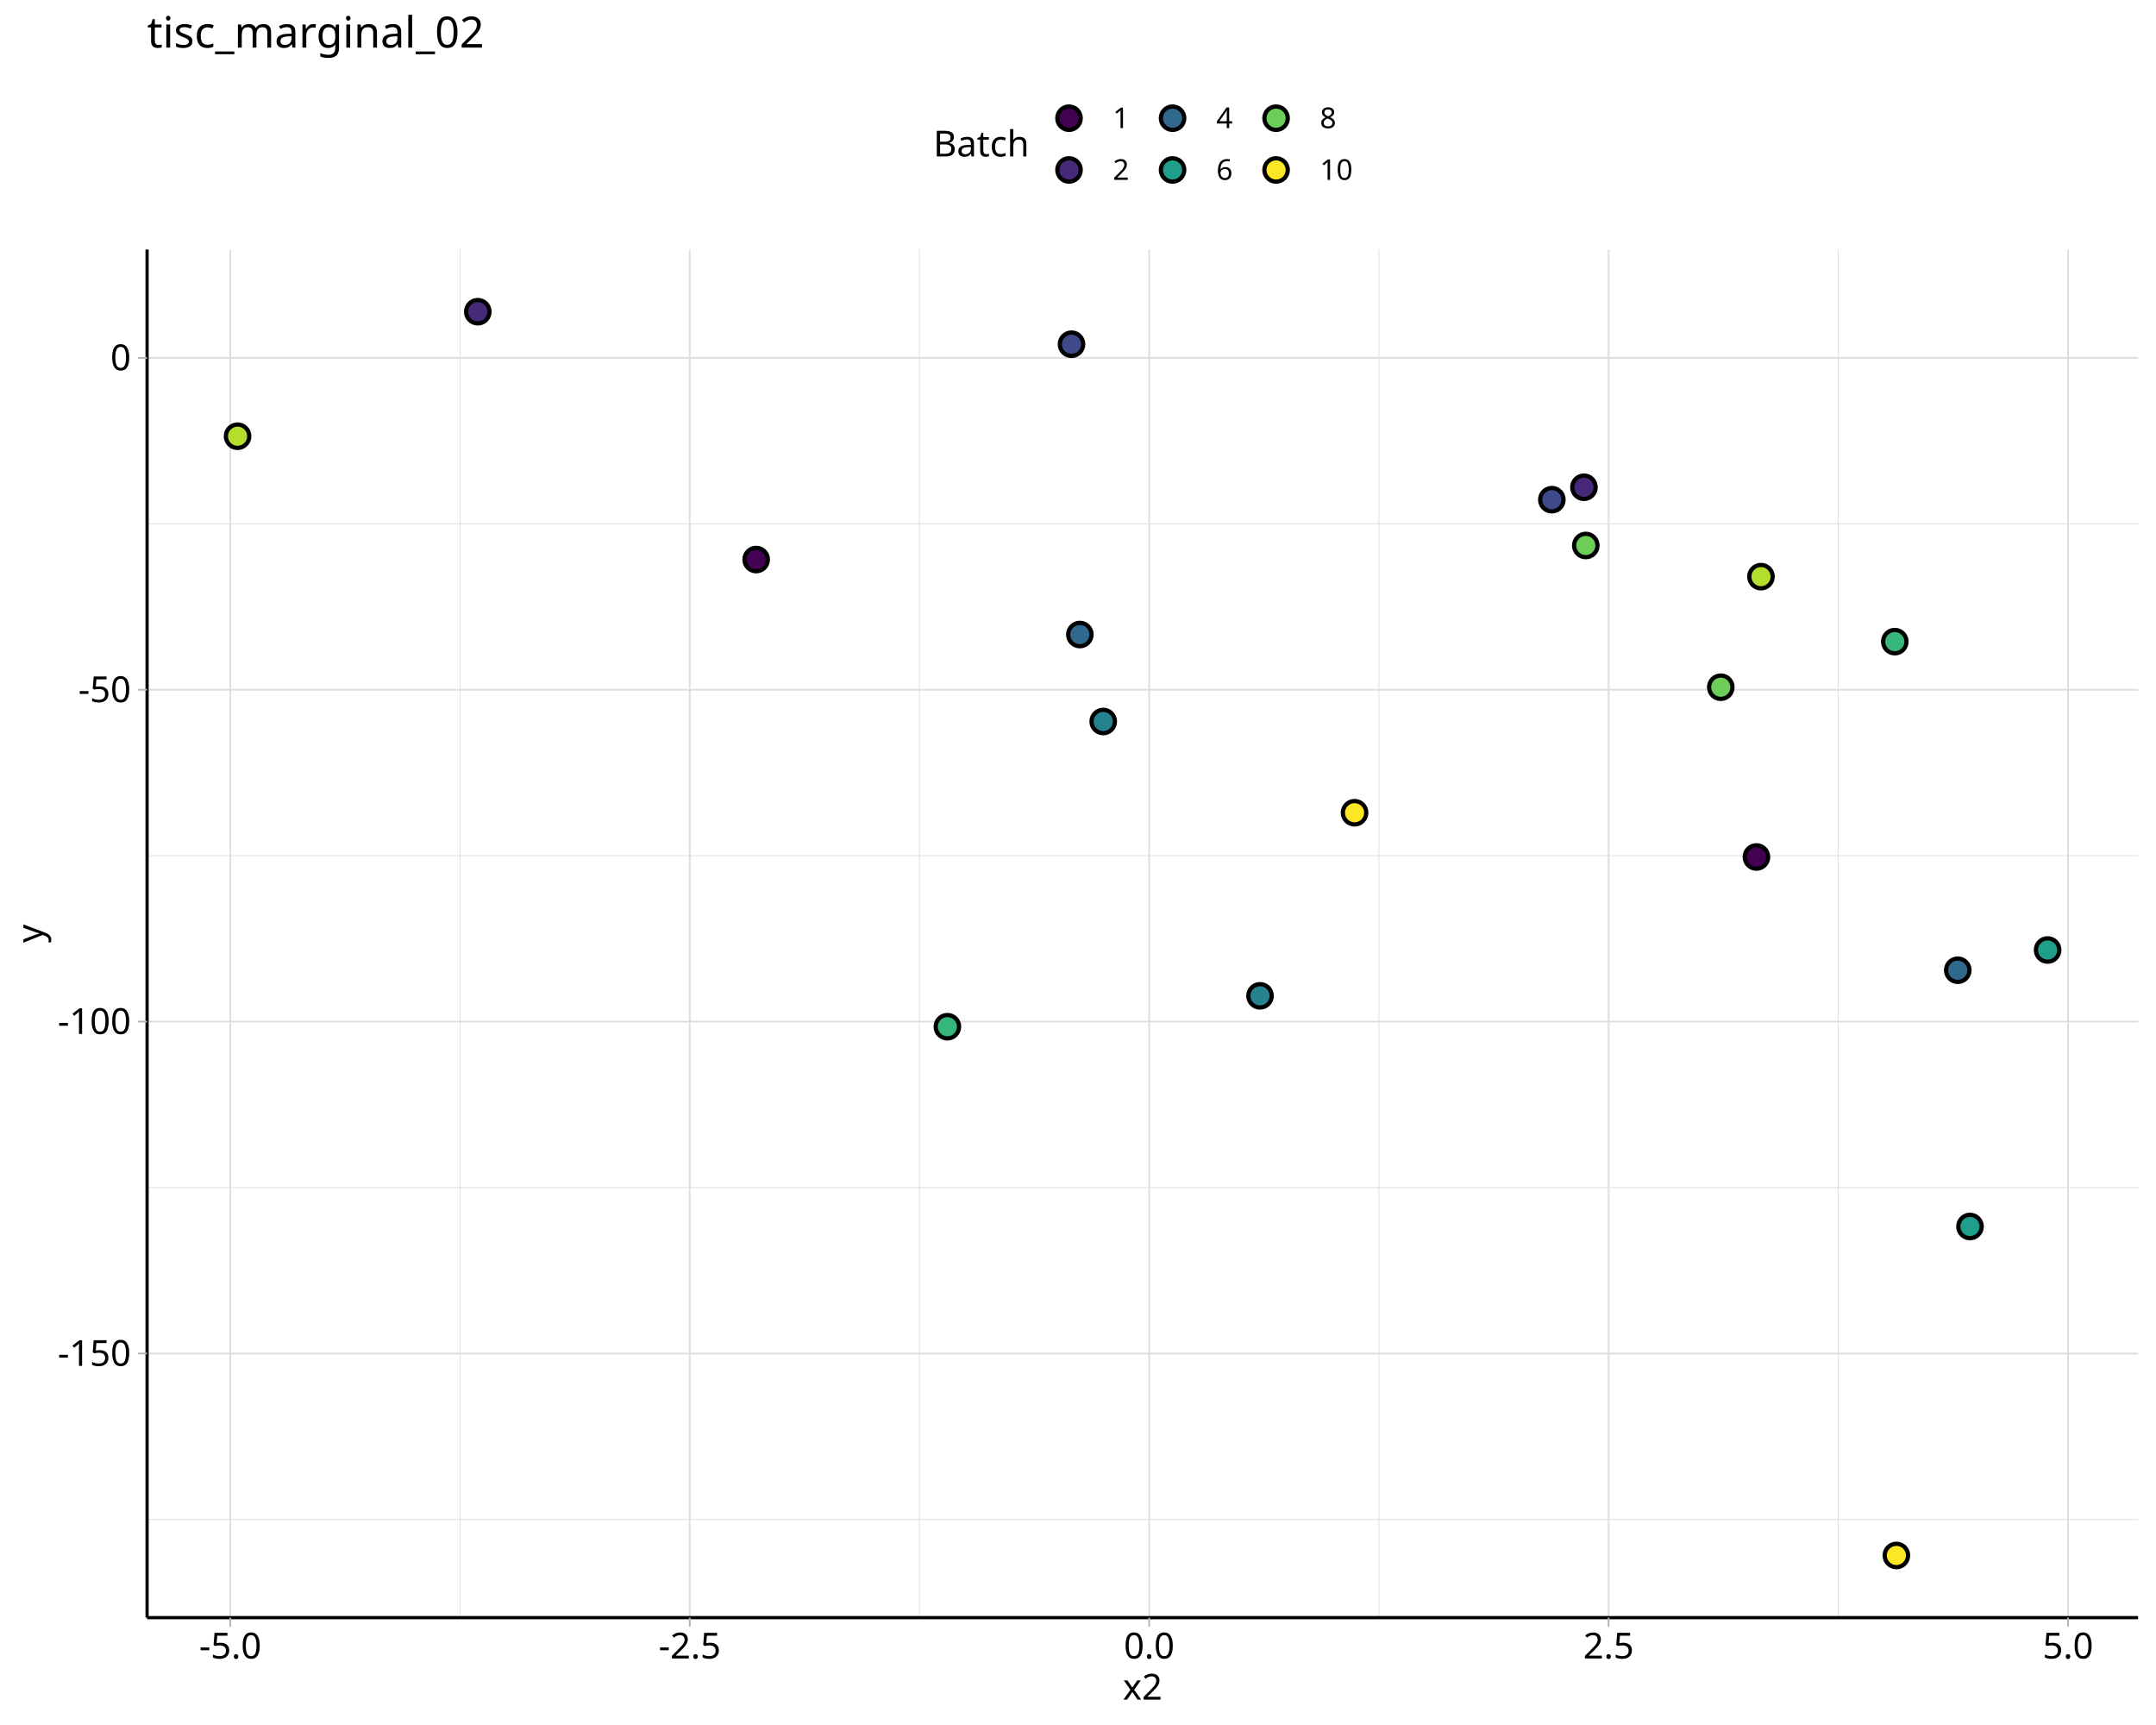
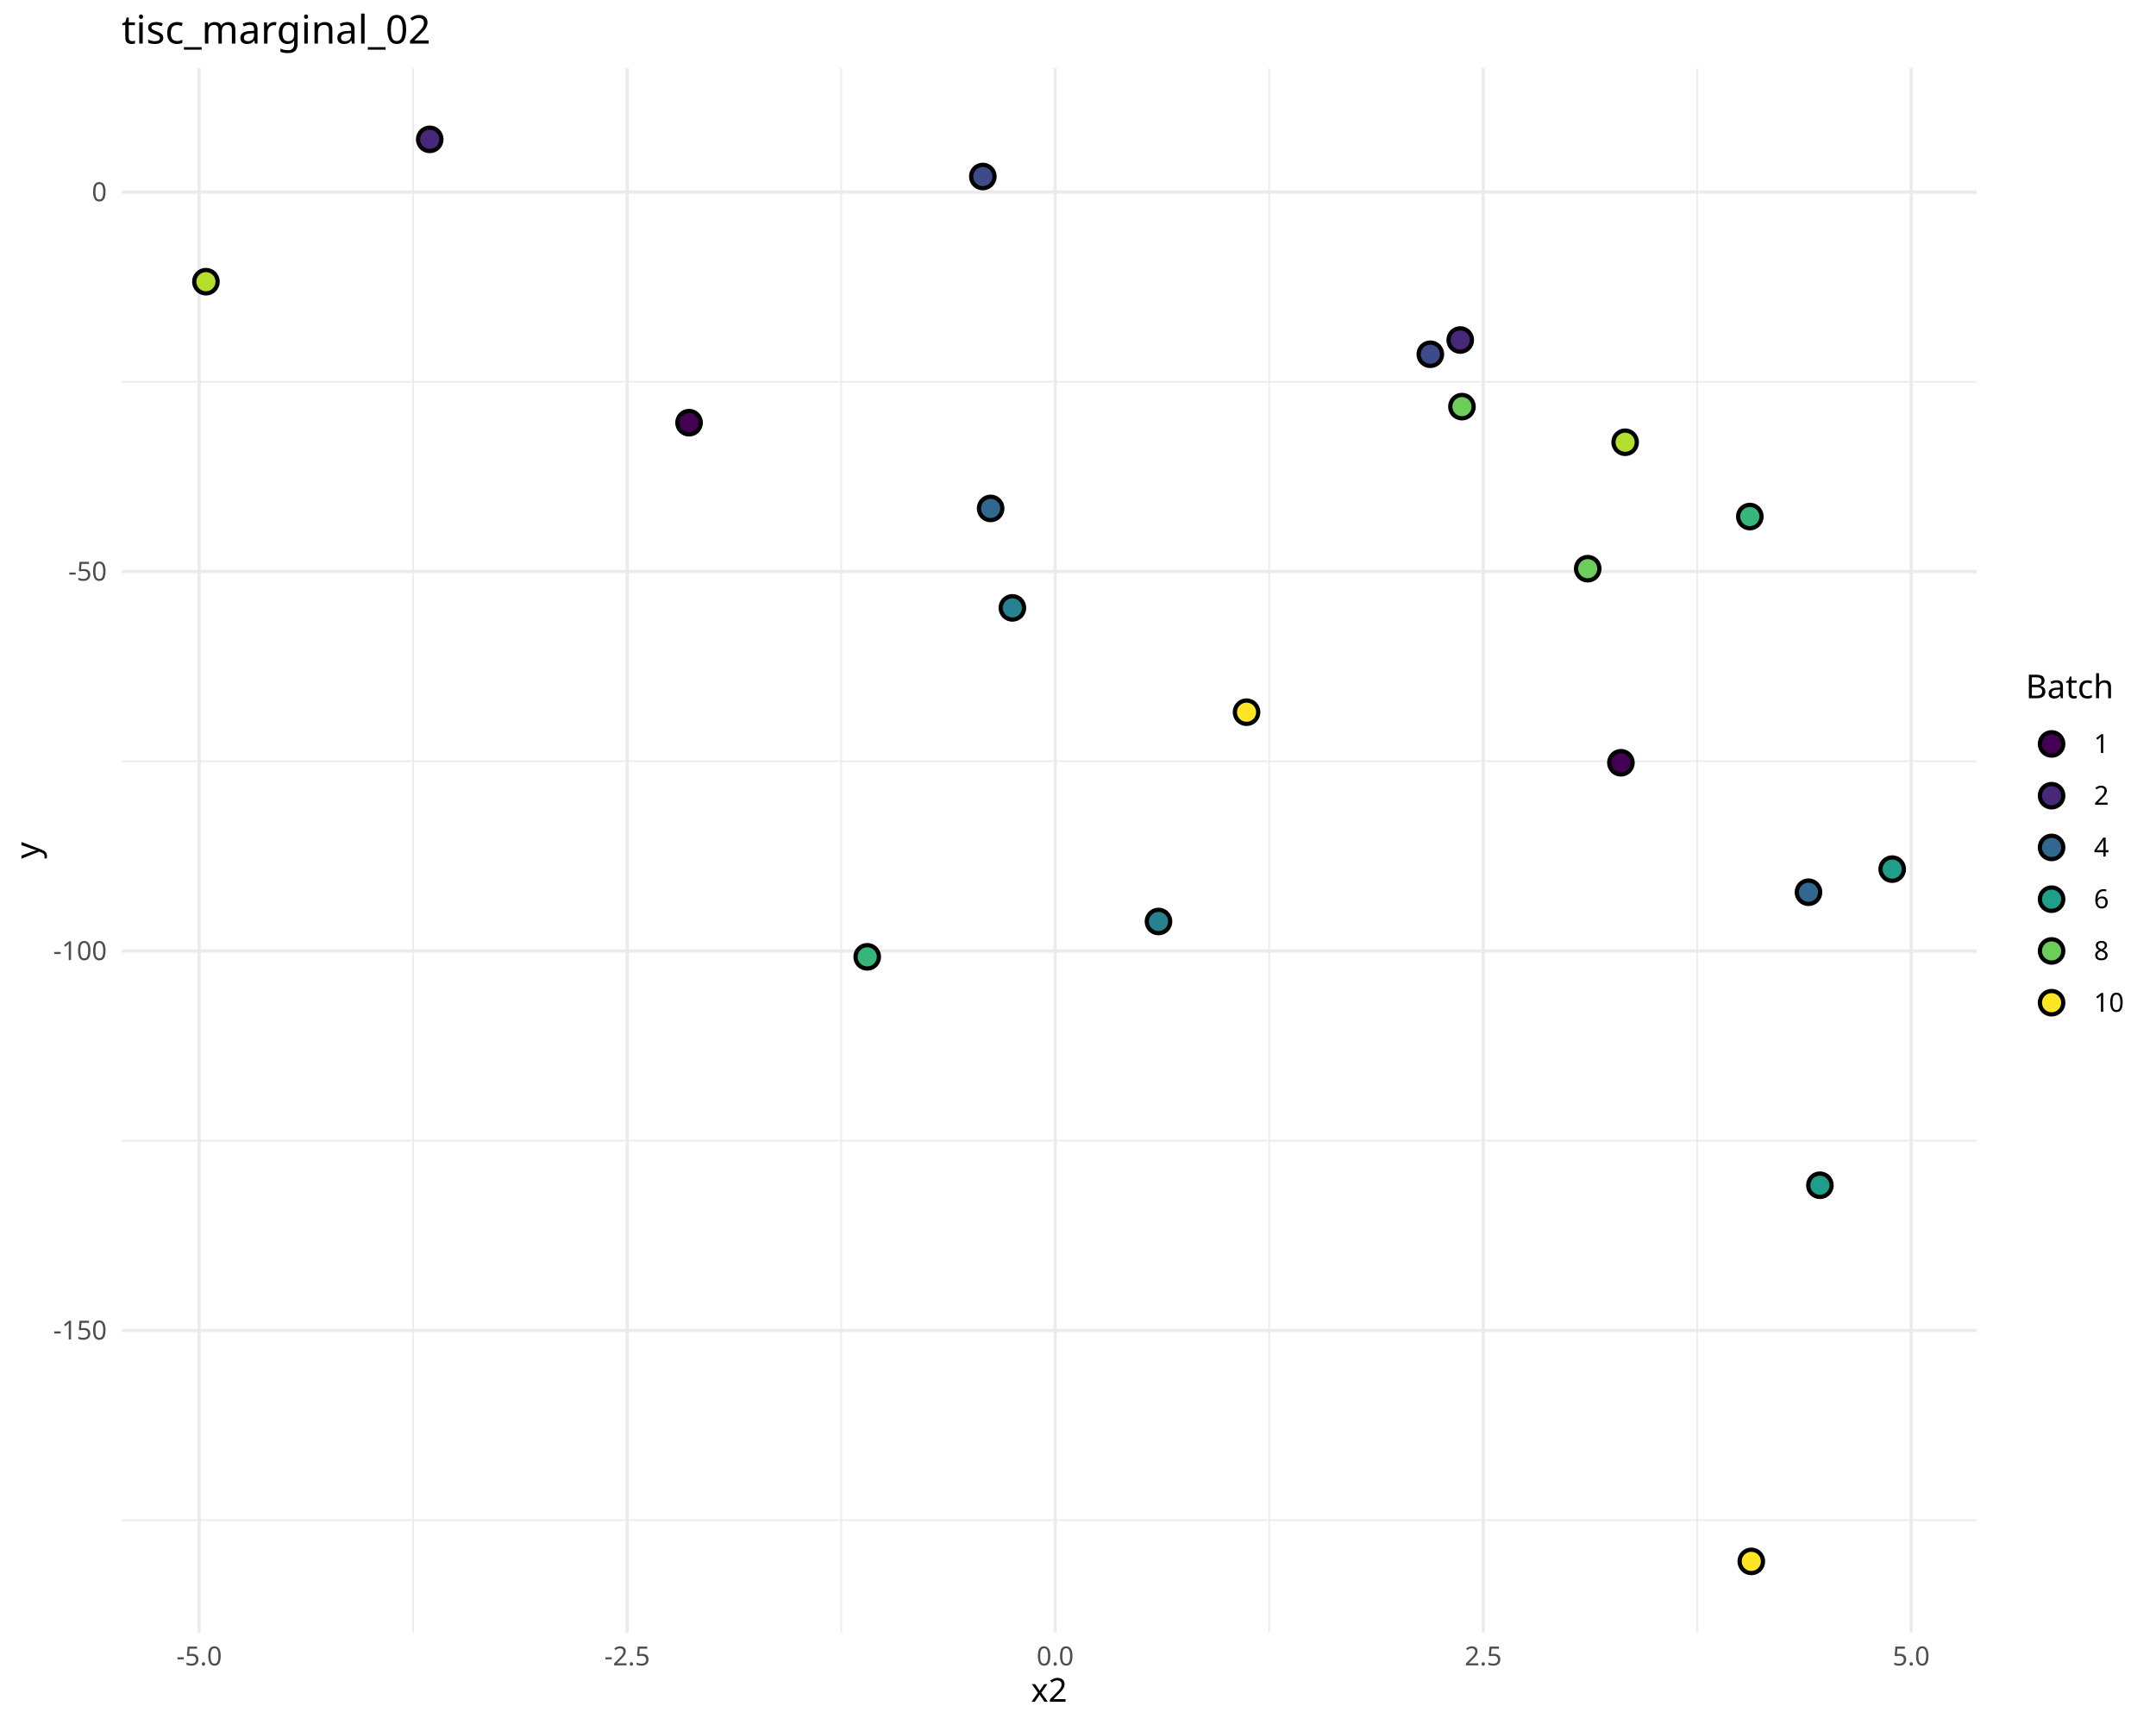
<svg xmlns="http://www.w3.org/2000/svg" class="svglite" data-engine-version="2.0" width="720.00pt" height="576.00pt" viewBox="0 0 720.00 576.00">
  <defs>
    <style type="text/css">
    .svglite line, .svglite polyline, .svglite polygon, .svglite path, .svglite rect, .svglite circle {
      fill: none;
      stroke: #000000;
      stroke-linecap: round;
      stroke-linejoin: round;
      stroke-miterlimit: 10.00;
    }
  </style>
  </defs>
  <rect width="100%" height="100%" style="stroke: none; fill: #FFFFFF;" />
  <defs>
    <clipPath id="cpMC4wMHw3MjAuMDB8MC4wMHw1NzYuMDA=">
      <rect x="0.00" y="0.00" width="720.00" height="576.00" />
    </clipPath>
  </defs>
  <g clip-path="url(#cpMC4wMHw3MjAuMDB8MC4wMHw1NzYuMDA=)">
-     <rect x="0.00" y="0.00" width="720.00" height="576.00" style="stroke-width: 1.16; stroke: #FFFFFF; fill: #FFFFFF;" />
-   </g>
+ </g>
  <defs>
-     <clipPath id="cpNDkuMTJ8NzE0LjAyfDgzLjMzfDU0MC4xNQ==">
-       <rect x="49.12" y="83.33" width="664.91" height="456.83" />
+     <clipPath id="cpNDAuNjJ8NjYwLjA1fDIyLjc4fDU0NS4xMQ==">
+       <rect x="40.62" y="22.78" width="619.44" height="522.33" />
    </clipPath>
  </defs>
-   <g clip-path="url(#cpNDkuMTJ8NzE0LjAyfDgzLjMzfDU0MC4xNQ==)">
-     <rect x="49.12" y="83.33" width="664.91" height="456.83" style="stroke-width: 1.16; stroke: none; fill: #FFFFFF;" />
-     <polyline points="49.12,507.36 714.02,507.36 " style="stroke-width: 0.29; stroke: #DEDEDE; stroke-linecap: butt;" />
-     <polyline points="49.12,396.54 714.02,396.54 " style="stroke-width: 0.29; stroke: #DEDEDE; stroke-linecap: butt;" />
-     <polyline points="49.12,285.73 714.02,285.73 " style="stroke-width: 0.29; stroke: #DEDEDE; stroke-linecap: butt;" />
-     <polyline points="49.12,174.91 714.02,174.91 " style="stroke-width: 0.29; stroke: #DEDEDE; stroke-linecap: butt;" />
-     <polyline points="153.63,540.15 153.63,83.33 " style="stroke-width: 0.29; stroke: #DEDEDE; stroke-linecap: butt;" />
-     <polyline points="307.05,540.15 307.05,83.33 " style="stroke-width: 0.29; stroke: #DEDEDE; stroke-linecap: butt;" />
-     <polyline points="460.48,540.15 460.48,83.33 " style="stroke-width: 0.29; stroke: #DEDEDE; stroke-linecap: butt;" />
-     <polyline points="613.90,540.15 613.90,83.33 " style="stroke-width: 0.29; stroke: #DEDEDE; stroke-linecap: butt;" />
-     <polyline points="49.12,451.95 714.02,451.95 " style="stroke-width: 0.58; stroke: #DEDEDE; stroke-linecap: butt;" />
-     <polyline points="49.12,341.13 714.02,341.13 " style="stroke-width: 0.58; stroke: #DEDEDE; stroke-linecap: butt;" />
-     <polyline points="49.12,230.32 714.02,230.32 " style="stroke-width: 0.58; stroke: #DEDEDE; stroke-linecap: butt;" />
-     <polyline points="49.12,119.50 714.02,119.50 " style="stroke-width: 0.58; stroke: #DEDEDE; stroke-linecap: butt;" />
-     <polyline points="76.91,540.15 76.91,83.33 " style="stroke-width: 0.58; stroke: #DEDEDE; stroke-linecap: butt;" />
-     <polyline points="230.34,540.15 230.34,83.33 " style="stroke-width: 0.58; stroke: #DEDEDE; stroke-linecap: butt;" />
-     <polyline points="383.77,540.15 383.77,83.33 " style="stroke-width: 0.58; stroke: #DEDEDE; stroke-linecap: butt;" />
-     <polyline points="537.19,540.15 537.19,83.33 " style="stroke-width: 0.58; stroke: #DEDEDE; stroke-linecap: butt;" />
-     <polyline points="690.62,540.15 690.62,83.33 " style="stroke-width: 0.58; stroke: #DEDEDE; stroke-linecap: butt;" />
-     <circle cx="252.52" cy="186.84" r="3.91" style="stroke-width: 1.42; fill: #440154;" />
-     <circle cx="586.56" cy="286.16" r="3.91" style="stroke-width: 1.42; fill: #440154;" />
-     <circle cx="528.96" cy="162.70" r="3.91" style="stroke-width: 1.42; fill: #482878;" />
-     <circle cx="159.56" cy="104.09" r="3.91" style="stroke-width: 1.42; fill: #482878;" />
-     <circle cx="357.83" cy="114.94" r="3.91" style="stroke-width: 1.42; fill: #3E4A89;" />
-     <circle cx="518.24" cy="166.85" r="3.91" style="stroke-width: 1.42; fill: #3E4A89;" />
-     <circle cx="360.62" cy="211.88" r="3.91" style="stroke-width: 1.42; fill: #31688E;" />
-     <circle cx="653.80" cy="323.97" r="3.91" style="stroke-width: 1.42; fill: #31688E;" />
-     <circle cx="368.42" cy="240.92" r="3.91" style="stroke-width: 1.42; fill: #26828E;" />
-     <circle cx="420.79" cy="332.52" r="3.91" style="stroke-width: 1.42; fill: #26828E;" />
-     <circle cx="683.80" cy="317.22" r="3.91" style="stroke-width: 1.42; fill: #1F9E89;" />
-     <circle cx="657.89" cy="409.54" r="3.91" style="stroke-width: 1.42; fill: #1F9E89;" />
-     <circle cx="316.38" cy="342.83" r="3.91" style="stroke-width: 1.42; fill: #35B779;" />
-     <circle cx="632.77" cy="214.25" r="3.91" style="stroke-width: 1.42; fill: #35B779;" />
-     <circle cx="529.58" cy="182.15" r="3.91" style="stroke-width: 1.42; fill: #6DCD59;" />
-     <circle cx="574.66" cy="229.47" r="3.91" style="stroke-width: 1.42; fill: #6DCD59;" />
-     <circle cx="79.34" cy="145.66" r="3.91" style="stroke-width: 1.42; fill: #B4DE2C;" />
-     <circle cx="588.08" cy="192.55" r="3.91" style="stroke-width: 1.42; fill: #B4DE2C;" />
-     <circle cx="633.30" cy="519.39" r="3.91" style="stroke-width: 1.42; fill: #FDE725;" />
-     <circle cx="452.36" cy="271.38" r="3.91" style="stroke-width: 1.42; fill: #FDE725;" />
+   <g clip-path="url(#cpNDAuNjJ8NjYwLjA1fDIyLjc4fDU0NS4xMQ==)">
+     <polyline points="40.62,507.61 660.05,507.61 " style="stroke-width: 0.53; stroke: #EBEBEB; stroke-linecap: butt;" />
+     <polyline points="40.62,380.91 660.05,380.91 " style="stroke-width: 0.53; stroke: #EBEBEB; stroke-linecap: butt;" />
+     <polyline points="40.62,254.20 660.05,254.20 " style="stroke-width: 0.53; stroke: #EBEBEB; stroke-linecap: butt;" />
+     <polyline points="40.62,127.50 660.05,127.50 " style="stroke-width: 0.53; stroke: #EBEBEB; stroke-linecap: butt;" />
+     <polyline points="137.98,545.11 137.98,22.78 " style="stroke-width: 0.53; stroke: #EBEBEB; stroke-linecap: butt;" />
+     <polyline points="280.92,545.11 280.92,22.78 " style="stroke-width: 0.53; stroke: #EBEBEB; stroke-linecap: butt;" />
+     <polyline points="423.85,545.11 423.85,22.78 " style="stroke-width: 0.53; stroke: #EBEBEB; stroke-linecap: butt;" />
+     <polyline points="566.78,545.11 566.78,22.78 " style="stroke-width: 0.53; stroke: #EBEBEB; stroke-linecap: butt;" />
+     <polyline points="40.62,444.26 660.05,444.26 " style="stroke-width: 1.07; stroke: #EBEBEB; stroke-linecap: butt;" />
+     <polyline points="40.62,317.56 660.05,317.56 " style="stroke-width: 1.07; stroke: #EBEBEB; stroke-linecap: butt;" />
+     <polyline points="40.62,190.85 660.05,190.85 " style="stroke-width: 1.07; stroke: #EBEBEB; stroke-linecap: butt;" />
+     <polyline points="40.62,64.15 660.05,64.15 " style="stroke-width: 1.07; stroke: #EBEBEB; stroke-linecap: butt;" />
+     <polyline points="66.52,545.11 66.52,22.78 " style="stroke-width: 1.07; stroke: #EBEBEB; stroke-linecap: butt;" />
+     <polyline points="209.45,545.11 209.45,22.78 " style="stroke-width: 1.07; stroke: #EBEBEB; stroke-linecap: butt;" />
+     <polyline points="352.38,545.11 352.38,22.78 " style="stroke-width: 1.07; stroke: #EBEBEB; stroke-linecap: butt;" />
+     <polyline points="495.32,545.11 495.32,22.78 " style="stroke-width: 1.07; stroke: #EBEBEB; stroke-linecap: butt;" />
+     <polyline points="638.25,545.11 638.25,22.78 " style="stroke-width: 1.07; stroke: #EBEBEB; stroke-linecap: butt;" />
+     <circle cx="230.11" cy="141.14" r="3.91" style="stroke-width: 1.42; fill: #440154;" />
+     <circle cx="541.31" cy="254.70" r="3.91" style="stroke-width: 1.42; fill: #440154;" />
+     <circle cx="487.65" cy="113.54" r="3.91" style="stroke-width: 1.42; fill: #482878;" />
+     <circle cx="143.51" cy="46.53" r="3.91" style="stroke-width: 1.42; fill: #482878;" />
+     <circle cx="328.22" cy="58.94" r="3.91" style="stroke-width: 1.42; fill: #3E4A89;" />
+     <circle cx="477.66" cy="118.29" r="3.91" style="stroke-width: 1.42; fill: #3E4A89;" />
+     <circle cx="330.82" cy="169.77" r="3.91" style="stroke-width: 1.42; fill: #31688E;" />
+     <circle cx="603.95" cy="297.93" r="3.91" style="stroke-width: 1.42; fill: #31688E;" />
+     <circle cx="338.09" cy="202.98" r="3.91" style="stroke-width: 1.42; fill: #26828E;" />
+     <circle cx="386.88" cy="307.70" r="3.91" style="stroke-width: 1.42; fill: #26828E;" />
+     <circle cx="631.90" cy="290.21" r="3.91" style="stroke-width: 1.42; fill: #1F9E89;" />
+     <circle cx="607.76" cy="395.77" r="3.91" style="stroke-width: 1.42; fill: #1F9E89;" />
+     <circle cx="289.61" cy="319.50" r="3.91" style="stroke-width: 1.42; fill: #35B779;" />
+     <circle cx="584.36" cy="172.48" r="3.91" style="stroke-width: 1.42; fill: #35B779;" />
+     <circle cx="488.22" cy="135.78" r="3.91" style="stroke-width: 1.42; fill: #6DCD59;" />
+     <circle cx="530.22" cy="189.89" r="3.91" style="stroke-width: 1.42; fill: #6DCD59;" />
+     <circle cx="68.77" cy="94.06" r="3.91" style="stroke-width: 1.42; fill: #B4DE2C;" />
+     <circle cx="542.72" cy="147.67" r="3.91" style="stroke-width: 1.42; fill: #B4DE2C;" />
+     <circle cx="584.85" cy="521.37" r="3.91" style="stroke-width: 1.42; fill: #FDE725;" />
+     <circle cx="416.29" cy="237.81" r="3.91" style="stroke-width: 1.42; fill: #FDE725;" />
  </g>
  <g clip-path="url(#cpMC4wMHw3MjAuMDB8MC4wMHw1NzYuMDA=)">
-     <polyline points="49.12,540.15 49.12,83.33 " style="stroke-width: 1.07; stroke-linecap: butt;" />
-     <text x="43.74" y="456.08" text-anchor="end" style="font-size: 12.00px; font-family: sans;" textLength="24.02px" lengthAdjust="spacingAndGlyphs">-150</text>
-     <text x="43.74" y="345.26" text-anchor="end" style="font-size: 12.00px; font-family: sans;" textLength="24.02px" lengthAdjust="spacingAndGlyphs">-100</text>
-     <text x="43.74" y="234.45" text-anchor="end" style="font-size: 12.00px; font-family: sans;" textLength="17.34px" lengthAdjust="spacingAndGlyphs">-50</text>
-     <text x="43.74" y="123.63" text-anchor="end" style="font-size: 12.00px; font-family: sans;" textLength="6.67px" lengthAdjust="spacingAndGlyphs">0</text>
-     <polyline points="46.13,451.95 49.12,451.95 " style="stroke-width: 0.58; stroke: #B3B3B3; stroke-linecap: butt;" />
-     <polyline points="46.13,341.13 49.12,341.13 " style="stroke-width: 0.58; stroke: #B3B3B3; stroke-linecap: butt;" />
-     <polyline points="46.13,230.32 49.12,230.32 " style="stroke-width: 0.58; stroke: #B3B3B3; stroke-linecap: butt;" />
-     <polyline points="46.13,119.50 49.12,119.50 " style="stroke-width: 0.58; stroke: #B3B3B3; stroke-linecap: butt;" />
-     <polyline points="49.12,540.15 714.02,540.15 " style="stroke-width: 1.07; stroke-linecap: butt;" />
-     <polyline points="76.91,543.14 76.91,540.15 " style="stroke-width: 0.58; stroke: #B3B3B3; stroke-linecap: butt;" />
-     <polyline points="230.34,543.14 230.34,540.15 " style="stroke-width: 0.58; stroke: #B3B3B3; stroke-linecap: butt;" />
-     <polyline points="383.77,543.14 383.77,540.15 " style="stroke-width: 0.58; stroke: #B3B3B3; stroke-linecap: butt;" />
-     <polyline points="537.19,543.14 537.19,540.15 " style="stroke-width: 0.58; stroke: #B3B3B3; stroke-linecap: butt;" />
-     <polyline points="690.62,543.14 690.62,540.15 " style="stroke-width: 0.58; stroke: #B3B3B3; stroke-linecap: butt;" />
-     <text x="76.91" y="553.79" text-anchor="middle" style="font-size: 12.00px; font-family: sans;" textLength="20.68px" lengthAdjust="spacingAndGlyphs">-5.0</text>
-     <text x="230.34" y="553.79" text-anchor="middle" style="font-size: 12.00px; font-family: sans;" textLength="20.68px" lengthAdjust="spacingAndGlyphs">-2.5</text>
-     <text x="383.77" y="553.79" text-anchor="middle" style="font-size: 12.00px; font-family: sans;" textLength="16.68px" lengthAdjust="spacingAndGlyphs">0.0</text>
-     <text x="537.19" y="553.79" text-anchor="middle" style="font-size: 12.00px; font-family: sans;" textLength="16.68px" lengthAdjust="spacingAndGlyphs">2.5</text>
-     <text x="690.62" y="553.79" text-anchor="middle" style="font-size: 12.00px; font-family: sans;" textLength="16.68px" lengthAdjust="spacingAndGlyphs">5.0</text>
-     <text x="381.57" y="567.53" text-anchor="middle" style="font-size: 12.00px; font-family: sans;" textLength="12.68px" lengthAdjust="spacingAndGlyphs">x2</text>
-     <text transform="translate(14.24,311.74) rotate(-90)" text-anchor="middle" style="font-size: 12.00px; font-family: sans;" textLength="6.00px" lengthAdjust="spacingAndGlyphs">y</text>
-     <rect x="305.71" y="24.85" width="151.71" height="46.52" style="stroke-width: 1.16; stroke: none; fill: #FFFFFF;" />
-     <text x="311.69" y="52.24" style="font-size: 12.00px; font-family: sans;" textLength="30.69px" lengthAdjust="spacingAndGlyphs">Batch</text>
-     <circle cx="357.00" cy="39.47" r="3.91" style="stroke-width: 1.42; fill: #440154;" />
-     <circle cx="357.00" cy="56.75" r="3.91" style="stroke-width: 1.42; fill: #482878;" />
-     <circle cx="391.58" cy="39.47" r="3.91" style="stroke-width: 1.42; fill: #31688E;" />
-     <circle cx="391.58" cy="56.75" r="3.91" style="stroke-width: 1.42; fill: #1F9E89;" />
-     <circle cx="426.15" cy="39.47" r="3.91" style="stroke-width: 1.42; fill: #6DCD59;" />
-     <circle cx="426.15" cy="56.75" r="3.91" style="stroke-width: 1.42; fill: #FDE725;" />
-     <text x="371.62" y="42.78" style="font-size: 9.60px; font-family: sans;" textLength="5.34px" lengthAdjust="spacingAndGlyphs">1</text>
-     <text x="371.62" y="60.06" style="font-size: 9.60px; font-family: sans;" textLength="5.34px" lengthAdjust="spacingAndGlyphs">2</text>
-     <text x="406.19" y="42.78" style="font-size: 9.60px; font-family: sans;" textLength="5.34px" lengthAdjust="spacingAndGlyphs">4</text>
-     <text x="406.19" y="60.06" style="font-size: 9.60px; font-family: sans;" textLength="5.34px" lengthAdjust="spacingAndGlyphs">6</text>
-     <text x="440.77" y="42.78" style="font-size: 9.60px; font-family: sans;" textLength="5.34px" lengthAdjust="spacingAndGlyphs">8</text>
-     <text x="440.77" y="60.06" style="font-size: 9.60px; font-family: sans;" textLength="10.68px" lengthAdjust="spacingAndGlyphs">10</text>
-     <text x="49.12" y="15.89" style="font-size: 14.40px; font-family: sans;" textLength="108.87px" lengthAdjust="spacingAndGlyphs">tisc_marginal_02</text>
+     <text x="35.69" y="447.29" text-anchor="end" style="font-size: 8.80px; fill: #4D4D4D; font-family: sans;" textLength="17.61px" lengthAdjust="spacingAndGlyphs">-150</text>
+     <text x="35.69" y="320.58" text-anchor="end" style="font-size: 8.80px; fill: #4D4D4D; font-family: sans;" textLength="17.61px" lengthAdjust="spacingAndGlyphs">-100</text>
+     <text x="35.69" y="193.88" text-anchor="end" style="font-size: 8.80px; fill: #4D4D4D; font-family: sans;" textLength="12.72px" lengthAdjust="spacingAndGlyphs">-50</text>
+     <text x="35.69" y="67.18" text-anchor="end" style="font-size: 8.80px; fill: #4D4D4D; font-family: sans;" textLength="4.89px" lengthAdjust="spacingAndGlyphs">0</text>
+     <text x="66.52" y="556.10" text-anchor="middle" style="font-size: 8.80px; fill: #4D4D4D; font-family: sans;" textLength="15.16px" lengthAdjust="spacingAndGlyphs">-5.0</text>
+     <text x="209.45" y="556.10" text-anchor="middle" style="font-size: 8.80px; fill: #4D4D4D; font-family: sans;" textLength="15.16px" lengthAdjust="spacingAndGlyphs">-2.5</text>
+     <text x="352.38" y="556.10" text-anchor="middle" style="font-size: 8.80px; fill: #4D4D4D; font-family: sans;" textLength="12.23px" lengthAdjust="spacingAndGlyphs">0.0</text>
+     <text x="495.32" y="556.10" text-anchor="middle" style="font-size: 8.80px; fill: #4D4D4D; font-family: sans;" textLength="12.23px" lengthAdjust="spacingAndGlyphs">2.5</text>
+     <text x="638.25" y="556.10" text-anchor="middle" style="font-size: 8.80px; fill: #4D4D4D; font-family: sans;" textLength="12.23px" lengthAdjust="spacingAndGlyphs">5.0</text>
+     <text x="350.34" y="568.24" text-anchor="middle" style="font-size: 11.00px; font-family: sans;" textLength="11.62px" lengthAdjust="spacingAndGlyphs">x2</text>
+     <text transform="translate(13.05,283.95) rotate(-90)" text-anchor="middle" style="font-size: 11.00px; font-family: sans;" textLength="5.50px" lengthAdjust="spacingAndGlyphs">y</text>
+     <text x="676.49" y="233.15" style="font-size: 11.00px; font-family: sans;" textLength="28.14px" lengthAdjust="spacingAndGlyphs">Batch</text>
+     <circle cx="685.13" cy="248.41" r="3.91" style="stroke-width: 1.42; fill: #440154;" />
+     <circle cx="685.13" cy="265.69" r="3.91" style="stroke-width: 1.42; fill: #482878;" />
+     <circle cx="685.13" cy="282.97" r="3.91" style="stroke-width: 1.42; fill: #31688E;" />
+     <circle cx="685.13" cy="300.25" r="3.91" style="stroke-width: 1.42; fill: #1F9E89;" />
+     <circle cx="685.13" cy="317.53" r="3.91" style="stroke-width: 1.42; fill: #6DCD59;" />
+     <circle cx="685.13" cy="334.81" r="3.91" style="stroke-width: 1.42; fill: #FDE725;" />
+     <text x="699.25" y="251.44" style="font-size: 8.80px; font-family: sans;" textLength="4.89px" lengthAdjust="spacingAndGlyphs">1</text>
+     <text x="699.25" y="268.72" style="font-size: 8.80px; font-family: sans;" textLength="4.89px" lengthAdjust="spacingAndGlyphs">2</text>
+     <text x="699.25" y="286.00" style="font-size: 8.80px; font-family: sans;" textLength="4.89px" lengthAdjust="spacingAndGlyphs">4</text>
+     <text x="699.25" y="303.28" style="font-size: 8.80px; font-family: sans;" textLength="4.89px" lengthAdjust="spacingAndGlyphs">6</text>
+     <text x="699.25" y="320.56" style="font-size: 8.80px; font-family: sans;" textLength="4.89px" lengthAdjust="spacingAndGlyphs">8</text>
+     <text x="699.25" y="337.84" style="font-size: 8.80px; font-family: sans;" textLength="9.79px" lengthAdjust="spacingAndGlyphs">10</text>
+     <text x="40.62" y="14.56" style="font-size: 13.20px; font-family: sans;" textLength="99.80px" lengthAdjust="spacingAndGlyphs">tisc_marginal_02</text>
  </g>
</svg>
